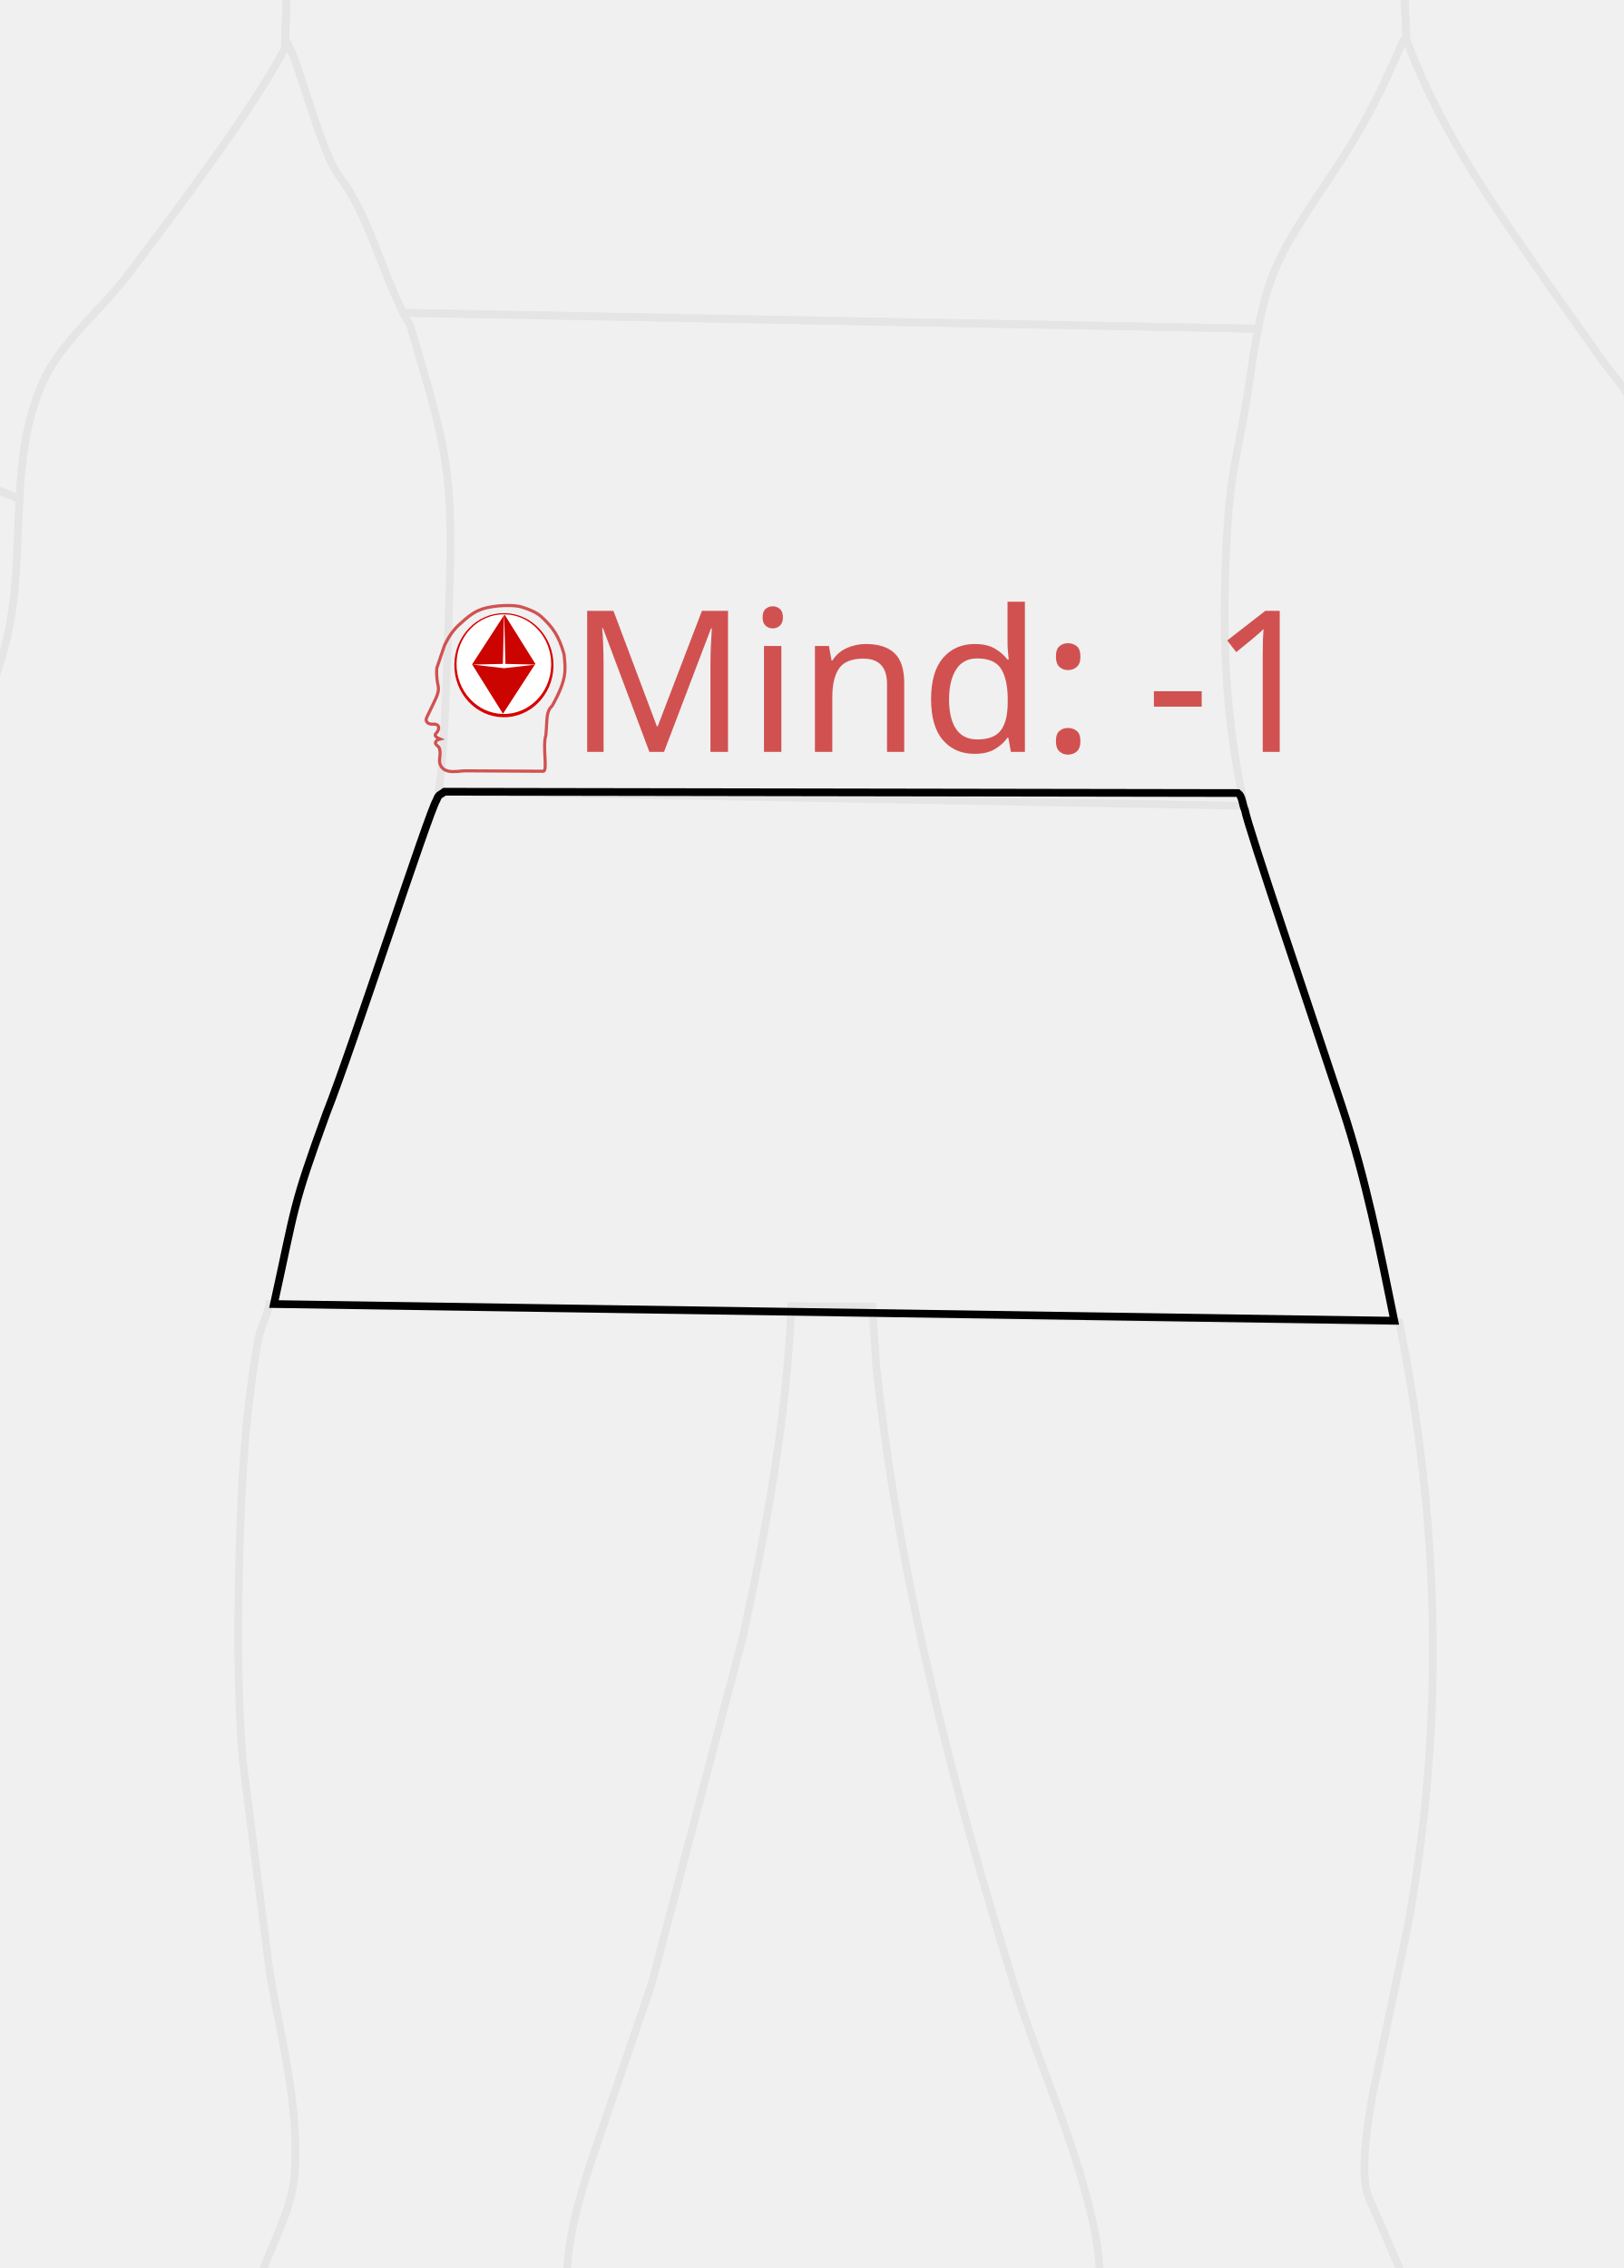
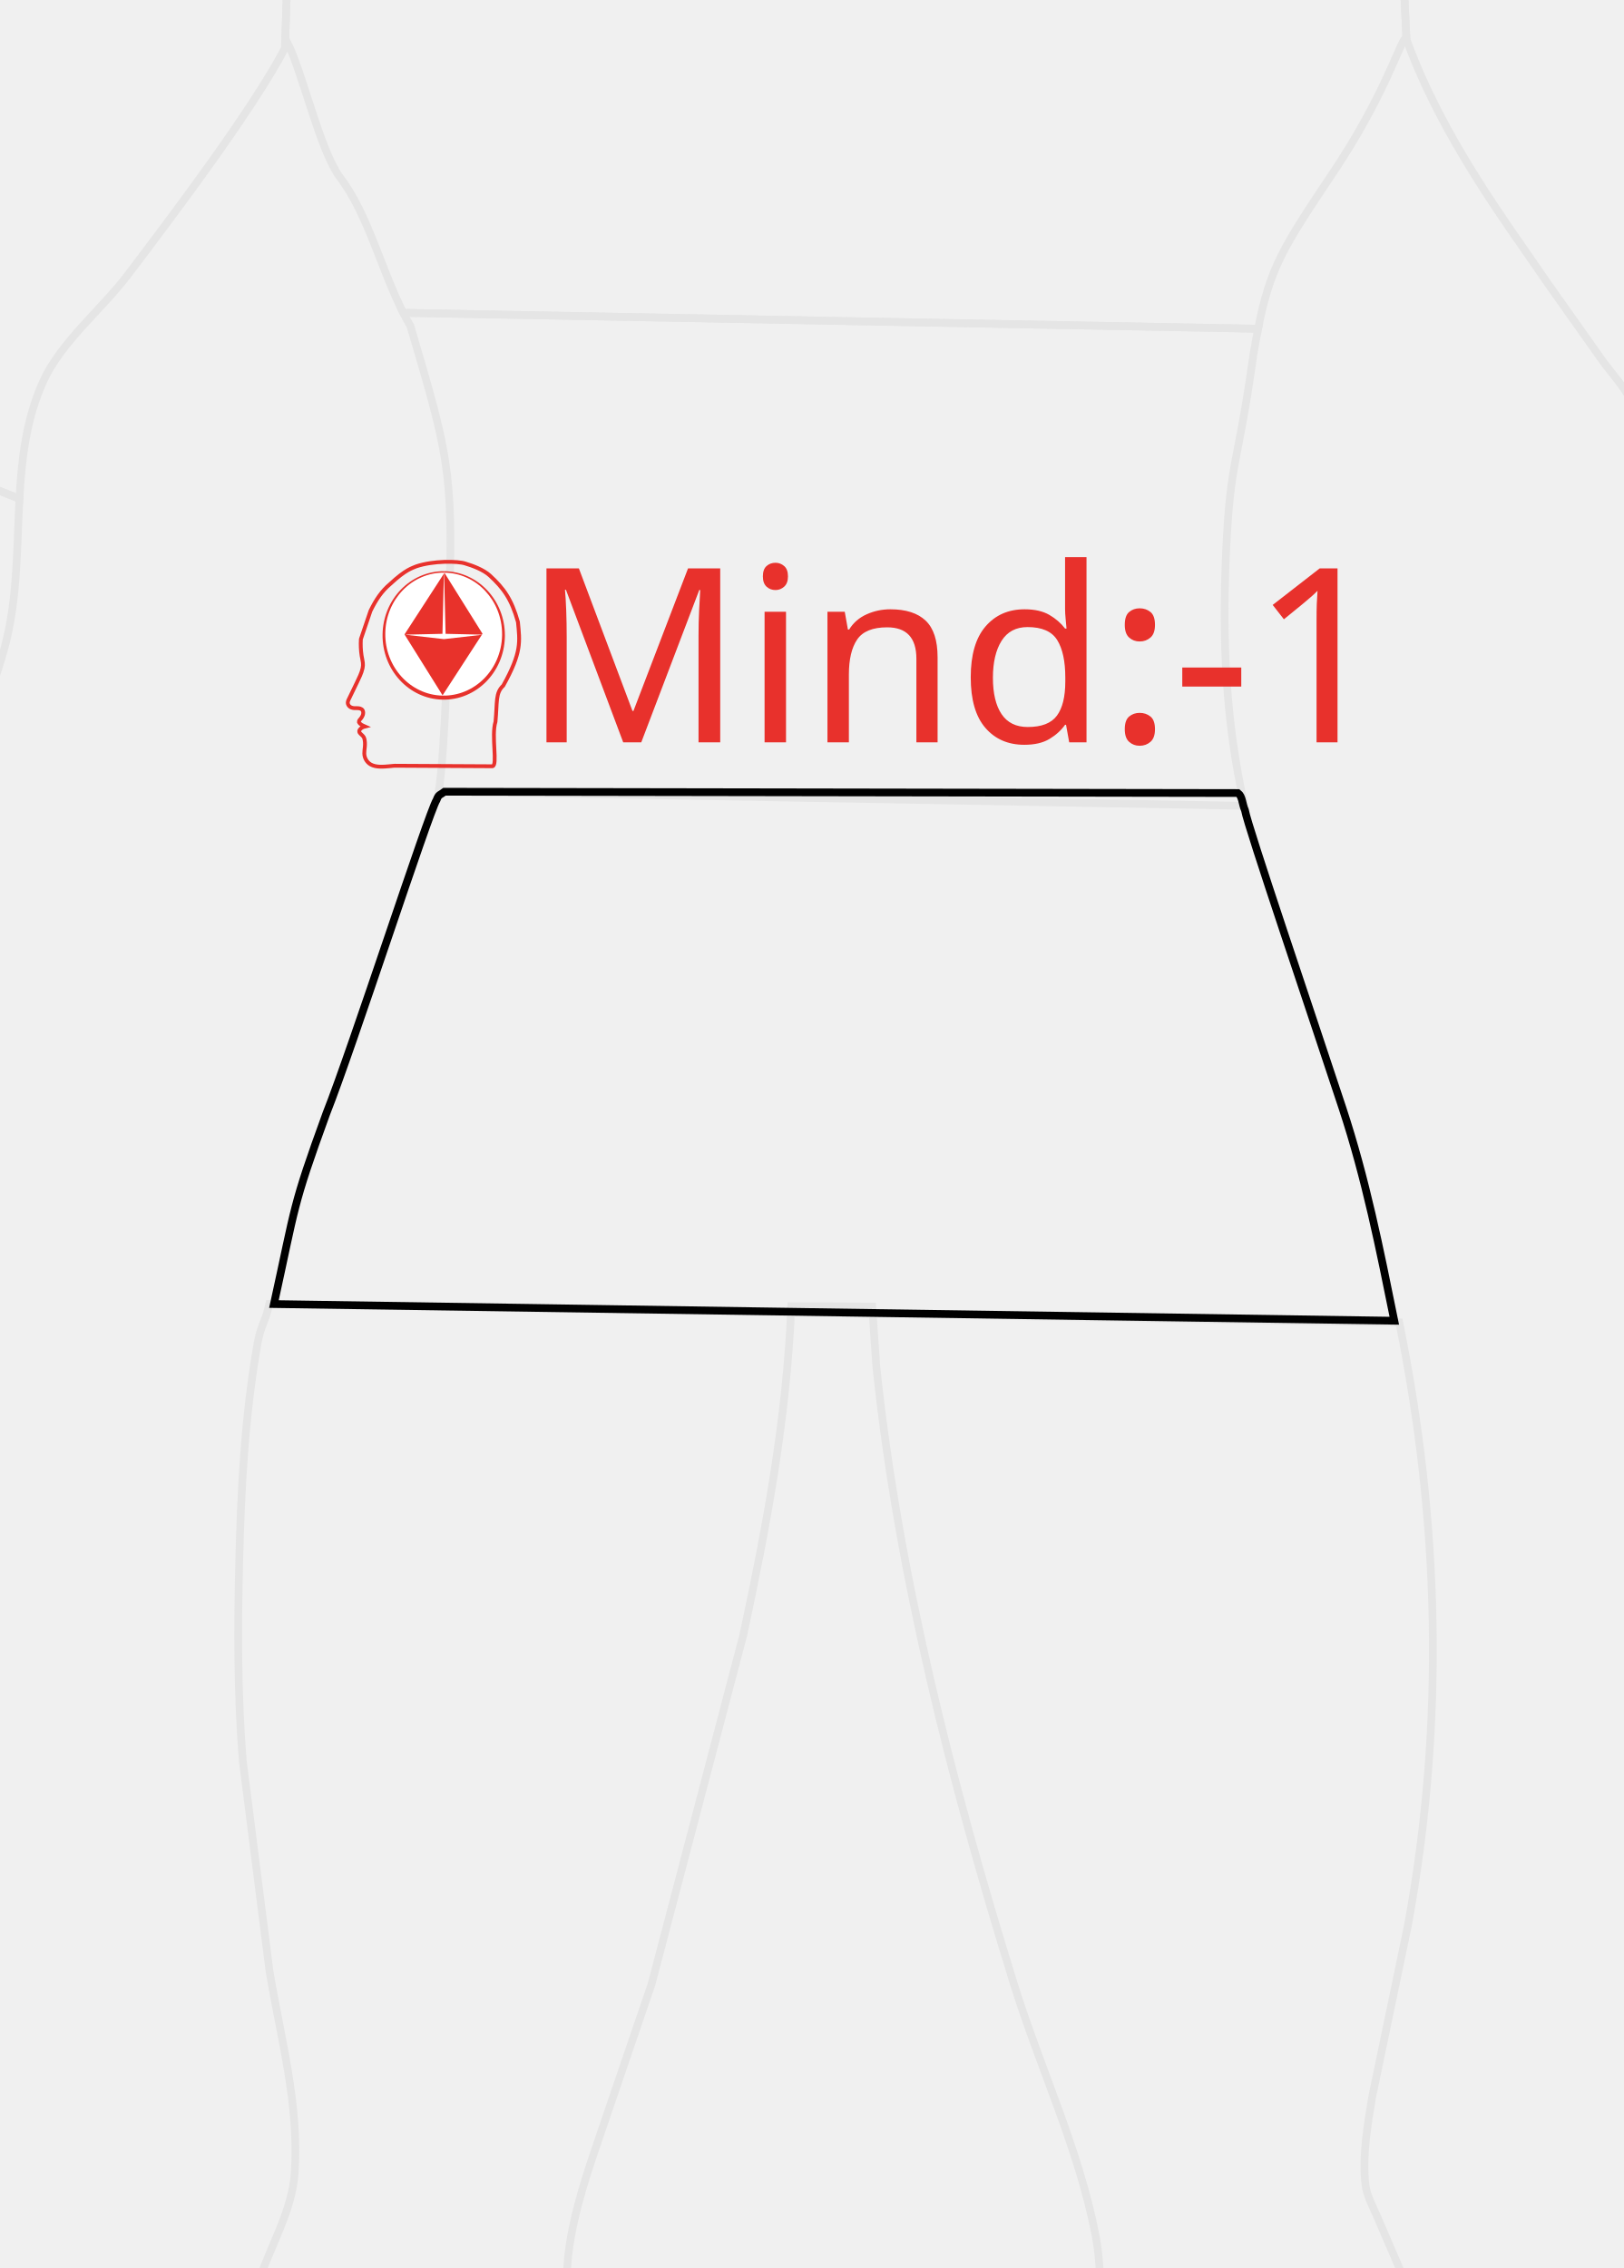
<svg xmlns="http://www.w3.org/2000/svg" width="63mm" height="88mm" viewBox="0 0 63 88" version="1.1" id="svg1" xml:space="preserve">
  <defs id="defs1" />
  <g id="layer1">
    <g id="g1" transform="matrix(0.06087197,0,0,0.06087197,0.03359486,0.544023)">
      <path id="path2" style="fill:none;stroke:#e5e5e5;stroke-width:4.928;stroke-dasharray:none;stroke-opacity:1" d="m 1204.842,221.819 -160.339,67.952 4.015,46.409 c 3.112,24.968 8.345,50.366 14.268,74.816 6.587,27.189 16.89,54.652 28.385,80.191 25.317,56.261 80.611,145.501 64.023,209.101 -0.506,1.945 -1.049,3.803 -1.835,5.655 -7.719,18.229 -24.524,32.64 -33.544,50.273 -7.048,13.771 -8.316,29.641 -10.275,44.747 l -6.541,59.922 c -0.72,10.052 -3.091,21.127 -0.691,30.976 l 4.533,4.511 c 7.825,-1.5 15.903,-6.822 21.025,-12.93 3.277,-22.243 5.007,-59.505 24.305,-73.888 2.971,-2.213 3.213,-2.041 6.843,-1.77 10.385,20.453 10.887,45.726 3.864,67.067 -4.599,13.974 -12.331,30.708 -20.787,42.826 -7.551,10.821 -25.9,24.601 -29.465,36.782 -0.6,2.048 -0.037,6.251 -0.042,8.526 4.028,4.789 4.378,5.493 10.383,6.972 41.333,-12.132 95.681,-41.806 116.973,-79.954 6.208,-11.127 9.782,-24.452 11.549,-37.02 l 0.41,-2.72 c 2.01,-14.637 -0.961,-31.443 -2.266,-46.129 -1.918,-21.544 -3.06,-42.751 -2.331,-64.39 l 8.699,-108.663 c 9.675,-110.522 17.938,-223.6 -16.621,-330.866 -8.649,-26.84 -20.286,-53.705 -34.537,-78.399 z" />
      <path id="path5" style="fill:none;stroke:#e5e5e5;stroke-width:4.928;stroke-dasharray:none;stroke-opacity:1" d="m 877.968,-358.406 17.916,374.578 c 23.037,63.126 62.792,115.573 89.883,155.288 l 35.163,49.69 c 6.149,8.378 15.654,18.616 19.492,28.256 3.037,7.622 2.364,19.075 2.957,27.263 l 1.122,13.103 160.339,-67.952 c -2.442,-4.231 -4.799,-8.546 -7.404,-12.628 l -18.52,-27.263 c -2.227,-3.153 -6.816,-7.982 -8.073,-11.289 -1.078,-2.839 -0.531,-9.688 -0.712,-12.908 l -2.439,-35.487 c -3.844,-36.117 -10.828,-72.556 -23.464,-106.698 -10.75,-29.039 -24.168,-58.006 -39.632,-84.854 -6.568,-11.401 -16.385,-22.779 -21.715,-34.516 -1.682,-3.7 -1.511,-7.758 -1.511,-11.721 0,-68.205 -19.566,-141.152 -69.312,-190.365 -28.102,-27.796 -67.932,-47.846 -107.605,-51.029 -6.483,-0.522 -18.804,-0.066 -26.486,-1.468 z" />
      <path id="path3" style="fill:none;stroke:#e5e5e5;stroke-width:4.928;stroke-dasharray:none;stroke-opacity:1" d="m 11.84,309.004 -171.909,-68.362 c -5.979,12.905 -11.175,26.14 -15.455,39.891 -13.906,44.67 -19.748,91.966 -23.248,138.473 -5.902,78.471 -3.09,156.212 2.763,234.572 l 7.555,78.27 c 1.899,31.412 -5.223,61.252 -5.504,92.236 -0.276,30.315 9.423,61.31 28.299,85.07 20.225,25.458 59.292,53.192 92.042,57.569 2.969,0.398 4.781,0.077 7.555,-0.885 2.367,-4.155 2.382,-4.381 0.993,-8.98 -2.738,-9.079 -12.462,-19.819 -17.657,-27.997 -20.705,-32.598 -37.37,-74.901 -23.96,-113.26 l 4.101,-3.087 c 7.329,2.286 12.477,8.474 15.909,15.153 10.111,19.672 3.102,52.033 22.989,65.254 5.306,0.512 5.572,0.675 10.426,-2.245 9.464,-23.199 4.746,-103.071 -5.137,-126.514 -6.576,-15.596 -18.265,-26.835 -26.486,-41.229 -23.532,-41.203 -11.929,-91.705 4.296,-133.033 C -55.852,526.881 -16.343,471.066 2.019,405.147 10.758,373.776 10.084,341.09 11.84,309.004 Z" />
      <path id="path6" style="fill:none;stroke:#e5e5e5;stroke-width:4.928;stroke-dasharray:none;stroke-opacity:1" d="m 194.024,-363.5 c -0.102,0.043 -0.223,0.153 -0.324,0.194 -6.52,2.654 -20.807,0.68 -28.407,1.382 -10.377,0.956 -20.784,3.167 -30.781,6.066 -60.998,17.676 -111.751,62.966 -135.321,122.111 -9.231,23.164 -13.795,48.889 -16.837,73.564 l -3.691,43.69 c -0.306,4.009 0.186,12.558 -1.209,16.06 -3.995,10.022 -16.913,22.749 -23.118,32.443 -18.408,28.752 -33.742,59.715 -44.812,92.02 -9.672,28.229 -15.756,57.394 -20.485,86.818 -3.5,21.785 -5.826,44.99 -12.11,66.16 -3.657,12.319 -15.748,24.416 -22.384,35.616 -5.417,9.139 -10.203,18.5 -14.614,28.018 L 11.84,309.004 c 1.399,-25.564 4.306,-50.757 15.002,-74.536 11.46,-25.48 37.335,-46.048 54.331,-68.513 26.026,-34.399 79.086,-104.321 99.899,-144.214 z" />
      <path id="path4" style="fill:none;stroke:#e5e5e5;stroke-width:4.928;stroke-dasharray:none;stroke-opacity:1" d="m 911.685,1489.486 -214.109,3.411 c -0.96,8.766 -1.71,17.584 -2.677,26.27 -4.678,42.038 -9.581,85.485 -5.375,127.766 7.944,79.767 46.372,152.725 62.469,231.248 6.411,31.257 12.092,62.773 13.146,94.761 0.864,26.192 -1.356,53.168 1.036,79.198 1.701,18.527 7.134,36.458 10.037,54.741 2.543,16.008 -3.082,34.888 -6.454,50.705 -6.92,32.422 -14.963,66.47 -15.952,99.705 -0.325,10.943 -0.914,22.414 1.835,33.112 2.126,8.261 5.936,16.162 12.39,21.931 5.463,4.903 12.46,7.532 19.535,9.131 17.866,4.036 38.673,3.112 57.03,3.41 26.742,0.406 54.92,1.764 81.508,-0.971 8.286,-0.84 19.282,-4.503 24.932,-10.922 6.222,-7.069 5.865,-19.242 4.814,-28.127 -4.101,-34.534 -23.64,-60.99 -39.61,-90.595 -19.296,-35.808 -38.827,-81.222 -41.833,-121.852 -1.993,-26.951 -0.183,-55.145 0.863,-82.177 2.562,-66.307 8.08,-136.089 24.521,-200.553 11.785,-46.182 32.706,-93.359 36.091,-141.084 3.839,-54.079 -6.814,-107.862 -24.198,-159.109 z" />
      <path id="path7" style="fill:none;stroke:#e5e5e5;stroke-width:4.928;stroke-dasharray:none;stroke-opacity:1" d="m 364.098,1497.019 -213.785,-9.152 c -14.86,48.988 -25.59,101.343 -22.039,150.776 3.697,51.545 20.94,101.828 32.508,151.964 16.287,70.585 23.968,140.057 27.435,212.296 1.121,23.402 3.292,47.885 1.813,71.233 -1.002,15.846 -5.096,31.811 -11.009,46.517 -11.85,29.497 -27.69,58.81 -41.574,87.465 -13.18,27.221 -28.965,48.932 -31.062,80.623 -0.417,6.338 -0.922,14.31 1.619,20.269 2.901,6.825 9.057,8.982 15.736,11.095 25.588,8.045 140.81,9.145 162.498,-2.936 10.932,-6.094 16.903,-17.154 19.967,-28.882 10.057,-38.434 -3.911,-90.886 -12.002,-128.996 -3.248,-15.277 -7.976,-31.573 -7.21,-47.338 1.073,-21.994 9.367,-43.966 11.117,-66.419 1.961,-25.19 -0.29,-50.964 0.777,-76.263 1.937,-45.883 10.613,-91.996 21.715,-136.443 15.068,-60.321 42.282,-117.912 49.712,-179.939 6.148,-51.36 -1.719,-104.517 -6.217,-155.871 z" />
      <path id="path8" style="fill:none;stroke:#e5e5e5;stroke-width:4.928;stroke-dasharray:none;stroke-opacity:1" d="M 891.287,833.97 171.078,822.287 c -2.619,11.882 -5.421,13.365 -7.512,25.238 -8.118,46.106 -10.508,92.548 -11.656,139.271 -1.029,41.902 -1.122,84.947 2.288,126.73 l 17.01,133.81 c 7.075,42.739 19.091,85.114 16.06,128.932 -1.574,22.744 -13.934,43.902 -21.521,65.124 -5.356,14.984 -10.606,30.559 -15.434,46.474 l 213.785,9.152 c -0.09,-1.024 -0.194,-2.085 -0.281,-3.108 -1.896,-22.292 -4.708,-45.355 -1.878,-67.715 3.218,-25.407 12.186,-51.527 20.463,-75.68 l 32.314,-94.675 58.519,-222.679 C 488.263,963.108 500.819,895.381 503.78,823.63 l 51.59,0.216 2.612,38.164 c 13.917,132.672 48.139,266.366 87.66,393.573 16.498,53.1 41.288,104.929 51.935,159.584 5.003,25.674 2.843,51.778 0,77.73 l 214.109,-3.411 c -5.48,-16.156 -11.557,-32.087 -18.153,-47.661 l -16.254,-37.732 c -2.638,-6.133 -6.743,-13.652 -7.512,-20.183 -2.151,-18.281 1.321,-38.721 4.36,-56.728 l 22.73,-109.008 c 23.706,-129.213 20.037,-257.847 -5.569,-384.205 z" />
      <path id="path10" style="fill:none;stroke:#e5e5e5;stroke-width:4.928;stroke-dasharray:none;stroke-opacity:1" d="M 801.318,200.622 256.493,190.455 c 1.471,2.871 2.939,5.741 4.555,8.418 23.319,79.433 27.619,91.922 24.672,176.01 -0.609,17.318 -2.254,91.524 -6.605,120.578 l 513.568,9.239 C 780.394,450.338 778.388,397.629 780.984,341.512 c 2.687,-58.072 7.393,-53.037 17.312,-124.204 1.027,-6.133 2.017,-11.575 3.022,-16.686 z" />
      <path id="path11" style="fill:none;stroke:#e5e5e5;stroke-width:4.928;stroke-dasharray:none;stroke-opacity:1" d="m 888.589,-136.202 -701.882,-9.67 -5.634,167.613 c 0.471,-0.902 1.377,-2.195 1.813,-3.065 9.336,18.551 20.717,68.868 33.307,85.48 17.906,23.623 26.23,58.832 40.301,86.3 l 544.824,10.167 c 7.67,-39.002 16.133,-52.241 47.359,-98.82 33.571,-50.076 42.578,-83.129 46.776,-86.731 0.135,0.374 0.295,0.727 0.432,1.101 z" />
      <path id="path12" style="fill:none;stroke:#e5e5e5;stroke-width:4.928;stroke-dasharray:none;stroke-opacity:1" d="m 417.221,-493.511 c -0.013,0.032 -0.008,0.317 -0.022,0.345 -52.641,41.284 -113.62,62.563 -171.261,95.193 -11.896,6.734 -23.165,14.376 -34.321,22.255 -5.11,3.608 -11.884,9.773 -17.592,12.218 l -7.318,217.627 701.882,9.67 -10.62,-222.204 c -1.282,-0.234 -3.361,-0.119 -4.274,-0.496 -4.713,-1.95 -10.355,-6.869 -14.721,-9.735 -11.503,-7.549 -22.894,-15.37 -34.904,-22.104 l -80.903,-42.524 c -34.96,-17.4 -69.353,-33.908 -99.403,-59.318 l 0.022,-0.928 z" />
      <path id="path9" style="fill:none;stroke:#000000;stroke-width:4.928;stroke-dasharray:none;stroke-opacity:1" d="m 788.481,496.559 -505.689,-0.834 c -2.893,2.218 -3.697,1.464 -5.098,5.306 -4.943,7.589 -53.757,158.288 -70.237,199.78 -21.936,60.279 -19.458,58.192 -33.407,121.476 l 714.085,10.631 C 878.847,787.085 870.007,742.59 855.131,697.44 835.139,636.767 794.819,518.17 792.957,507.575 c -1.929,-4.564 -1.584,-8.831 -4.476,-11.016 z" />
      <path id="path1" style="fill:none;stroke:#e5e5e5;stroke-width:4.928;stroke-dasharray:none;stroke-opacity:1" d="m 533.6,-959.526 c -5.753,-0.26 -11.726,-0.536 -17.463,0.043 -39.334,4.759 -75.39,19.749 -100.33,51.806 -30.618,39.351 -33.902,114.405 -27.802,162.821 -3.654,3.643 -4.811,1.754 -8.375,3.799 -5.461,3.131 -7.59,11.71 -7.62,17.485 -0.062,12.159 3.113,23.656 5.418,35.487 4.02,20.642 6.718,48.588 23.01,63.656 2.57,2.375 5.73,4.217 8.893,5.677 1.996,12.246 5.872,117.591 2.547,125.241 h 226.564 l 2.612,-80.839 c 0.222,-12.143 -2.21,-33.299 1.986,-44.359 l 1.597,-1.403 c 19.272,-17.216 23.11,-39.035 28.213,-63.074 2.497,-11.758 5.435,-23.825 5.915,-35.854 0.279,-6.934 0.738,-13.508 -3.173,-19.578 -3.036,-2.267 -6.228,-4.414 -8.829,-7.188 3.08,-54.961 4.174,-123.945 -34.516,-167.592 -24.554,-27.698 -61.872,-44.477 -98.647,-46.129 z" />
    </g>
-     <g id="mind" transform="matrix(0.05173302,0,0,0.05173302,-3.291071,-8.739005)">
-       <path fill="#8751D1" d="m 411.692,747.053 c -0.248,-0.034 -0.611,0.045 -0.869,0.069 l -1.884,0.186 c -3.725,0.331 -8.574,0.884 -11.917,-1.099 -2.314,-1.372 -3.715,-3.918 -3.778,-6.59 -0.032,-1.354 0.215,-2.716 0.338,-4.063 0.155,-1.696 0.117,-3.558 -0.362,-5.203 -0.348,-1.196 -1.456,-1.9 -2.279,-2.778 -0.324,-0.346 -0.661,-0.697 -0.758,-1.179 -0.084,-0.422 0.004,-0.782 0.23,-1.143 0.705,-1.126 2.048,-1.756 3.292,-2.053 -1.468,-0.66 -2.981,-1.155 -3.74,-2.7 -0.074,-0.969 0.677,-1.486 1.226,-2.206 0.443,-0.58 0.91,-1.293 1.146,-1.986 0.306,-0.898 0.393,-2.006 -0.062,-2.871 -0.324,-0.614 -0.912,-0.95 -1.547,-1.159 -1.072,-0.353 -2.445,-0.173 -3.575,-0.245 -1.084,-0.069 -2.384,-0.431 -3.123,-1.278 -1.582,-1.814 -0.567,-3.342 0.316,-5.182 l 4.407,-9.126 c 1.327,-2.792 2.809,-5.689 3.466,-8.724 0.231,-1.068 0.278,-2.211 0.162,-3.299 -0.156,-1.451 -0.556,-2.892 -0.776,-4.337 -0.503,-3.301 -0.634,-6.641 -0.433,-9.973 l 5.833,-17.187 c 3.394,-6.969 6.91,-12.094 11.932,-16.327 9.625,-8.979 13.478,-9.656 15.944,-10.766 10.196,-3.459 25.316,-3.258 29.843,-1.682 4.31,1.278 11.022,3.751 14.876,7.313 8.361,7.727 13.111,14.185 17.044,28.182 1.132,11.825 2.475,18.226 -8.917,38.687 -4.825,4.509 -3.586,9.815 -4.723,21.937 -2.701,8.576 1.51,26.663 -1.859,27.098 z" id="path2-3" style="fill:none;fill-opacity:1;stroke:#d15151;stroke-width:2.323;stroke-dasharray:none;stroke-opacity:1" />
-       <text xml:space="preserve" style="font-style:normal;font-variant:normal;font-weight:normal;font-stretch:normal;font-size:148.144px;font-family:Amiri;-inkscape-font-specification:'Amiri, Normal';font-variant-ligatures:normal;font-variant-caps:normal;font-variant-numeric:normal;font-variant-east-asian:normal;fill:#d15151;fill-opacity:1;stroke:none;stroke-width:0.269;stroke-dasharray:none;stroke-opacity:1;paint-order:markers fill stroke" x="489.611" y="732.839" id="text1-3">
-         <tspan id="tspan1-4" x="489.611" y="732.839">Mind: -1</tspan>
+     <g id="mind-2" transform="matrix(0.06382477,0,0,0.06382477,-10.96487,-17.96934)">
+       <path fill="#8751D1" d="m 411.692,747.053 c -0.248,-0.034 -0.611,0.045 -0.869,0.069 l -1.884,0.186 c -3.725,0.331 -8.574,0.884 -11.917,-1.099 -2.314,-1.372 -3.715,-3.918 -3.778,-6.59 -0.032,-1.354 0.215,-2.716 0.338,-4.063 0.155,-1.696 0.117,-3.558 -0.362,-5.203 -0.348,-1.196 -1.456,-1.9 -2.279,-2.778 -0.324,-0.346 -0.661,-0.697 -0.758,-1.179 -0.084,-0.422 0.004,-0.782 0.23,-1.143 0.705,-1.126 2.048,-1.756 3.292,-2.053 -1.468,-0.66 -2.981,-1.155 -3.74,-2.7 -0.074,-0.969 0.677,-1.486 1.226,-2.206 0.443,-0.58 0.91,-1.293 1.146,-1.986 0.306,-0.898 0.393,-2.006 -0.062,-2.871 -0.324,-0.614 -0.912,-0.95 -1.547,-1.159 -1.072,-0.353 -2.445,-0.173 -3.575,-0.245 -1.084,-0.069 -2.384,-0.431 -3.123,-1.278 -1.582,-1.814 -0.567,-3.342 0.316,-5.182 l 4.407,-9.126 c 1.327,-2.792 2.809,-5.689 3.466,-8.724 0.231,-1.068 0.278,-2.211 0.162,-3.299 -0.156,-1.451 -0.556,-2.892 -0.776,-4.337 -0.503,-3.301 -0.634,-6.641 -0.433,-9.973 l 5.833,-17.187 c 3.394,-6.969 6.91,-12.094 11.932,-16.327 9.625,-8.979 13.478,-9.656 15.944,-10.766 10.196,-3.459 25.316,-3.258 29.843,-1.682 4.31,1.278 11.022,3.751 14.876,7.313 8.361,7.727 13.111,14.185 17.044,28.182 1.132,11.825 2.475,18.226 -8.917,38.687 -4.825,4.509 -3.586,9.815 -4.723,21.937 -2.701,8.576 1.51,26.663 -1.859,27.098 z" id="path2-32" style="fill:none;fill-opacity:1;stroke:#e8312c;stroke-width:2.323;stroke-dasharray:none;stroke-opacity:1" />
+       <text xml:space="preserve" style="font-style:normal;font-variant:normal;font-weight:normal;font-stretch:normal;font-size:148.144px;font-family:Amiri;-inkscape-font-specification:'Amiri, Normal';font-variant-ligatures:normal;font-variant-caps:normal;font-variant-numeric:normal;font-variant-east-asian:normal;fill:#e8312c;fill-opacity:1;stroke:none;stroke-width:0.269;stroke-dasharray:none;stroke-opacity:1;paint-order:markers fill stroke" x="489.611" y="732.839" id="text1">
+         <tspan id="tspan1" x="489.611" y="732.839">Mind:-1</tspan>
      </text>
-       <path style="fill:#d80000;fill-opacity:1;stroke-width:3.499" id="path1-3" d="m 478.694,668.9 a 37.177,39.044 0 0 1 -37.924,37.97 37.177,39.044 0 0 1 -36.412,-39.569 37.177,39.044 0 0 1 37.427,-38.51 37.177,39.044 0 0 1 36.923,39.043" />
-       <path style="fill:#ffffff;fill-opacity:1;stroke-width:3.345" id="path1-93" d="m 476.992,668.073 a 35.503,37.38 0 0 1 -36.216,36.351 35.503,37.38 0 0 1 -34.772,-37.882 35.503,37.38 0 0 1 35.742,-36.868 35.503,37.38 0 0 1 35.26,37.379" />
-       <rect style="fill:#cc0400;fill-opacity:1;stroke-width:4.104" id="rect1-6" width="43.67" height="44.625" x="787.511" y="-45.42" transform="matrix(0.5298425,0.8480961,-0.5441132,0.8390118,0,0)" />
-       <path id="path3-2" style="fill:#ffffff;stroke-width:4.177" d="m 465.398,667.374 -23.729,2.714 -23.729,-2.714 23.729,-0.543 z" />
-       <path id="path4-6" style="fill:#ffffff;stroke-width:2.365" d="m 440.739,667.762 0.954,-40.117 0.981,39.742 z" />
+       <path style="fill:#e7322c;fill-opacity:1;stroke-width:3.499" id="path1-3-2" d="m 478.694,668.9 a 37.177,39.044 0 0 1 -37.924,37.97 37.177,39.044 0 0 1 -36.412,-39.569 37.177,39.044 0 0 1 37.427,-38.51 37.177,39.044 0 0 1 36.923,39.043" />
+       <path style="fill:#ffffff;fill-opacity:1;stroke-width:3.345" id="path1-1" d="m 476.992,668.073 a 35.503,37.38 0 0 1 -36.216,36.351 35.503,37.38 0 0 1 -34.772,-37.882 35.503,37.38 0 0 1 35.742,-36.868 35.503,37.38 0 0 1 35.26,37.379" />
+       <rect style="fill:#e8322b;fill-opacity:1;stroke-width:4.104" id="rect1" width="43.67" height="44.625" x="787.511" y="-45.42" transform="matrix(0.5298425,0.8480961,-0.5441132,0.8390118,0,0)" />
+       <path id="path3-2-6" style="fill:#ffffff;stroke-width:4.177" d="m 465.398,667.374 -23.729,2.714 -23.729,-2.714 23.729,-0.543 z" />
+       <path id="path4-8" style="fill:#ffffff;stroke-width:2.365" d="m 440.739,667.762 0.954,-40.117 0.981,39.742 z" />
    </g>
  </g>
</svg>
